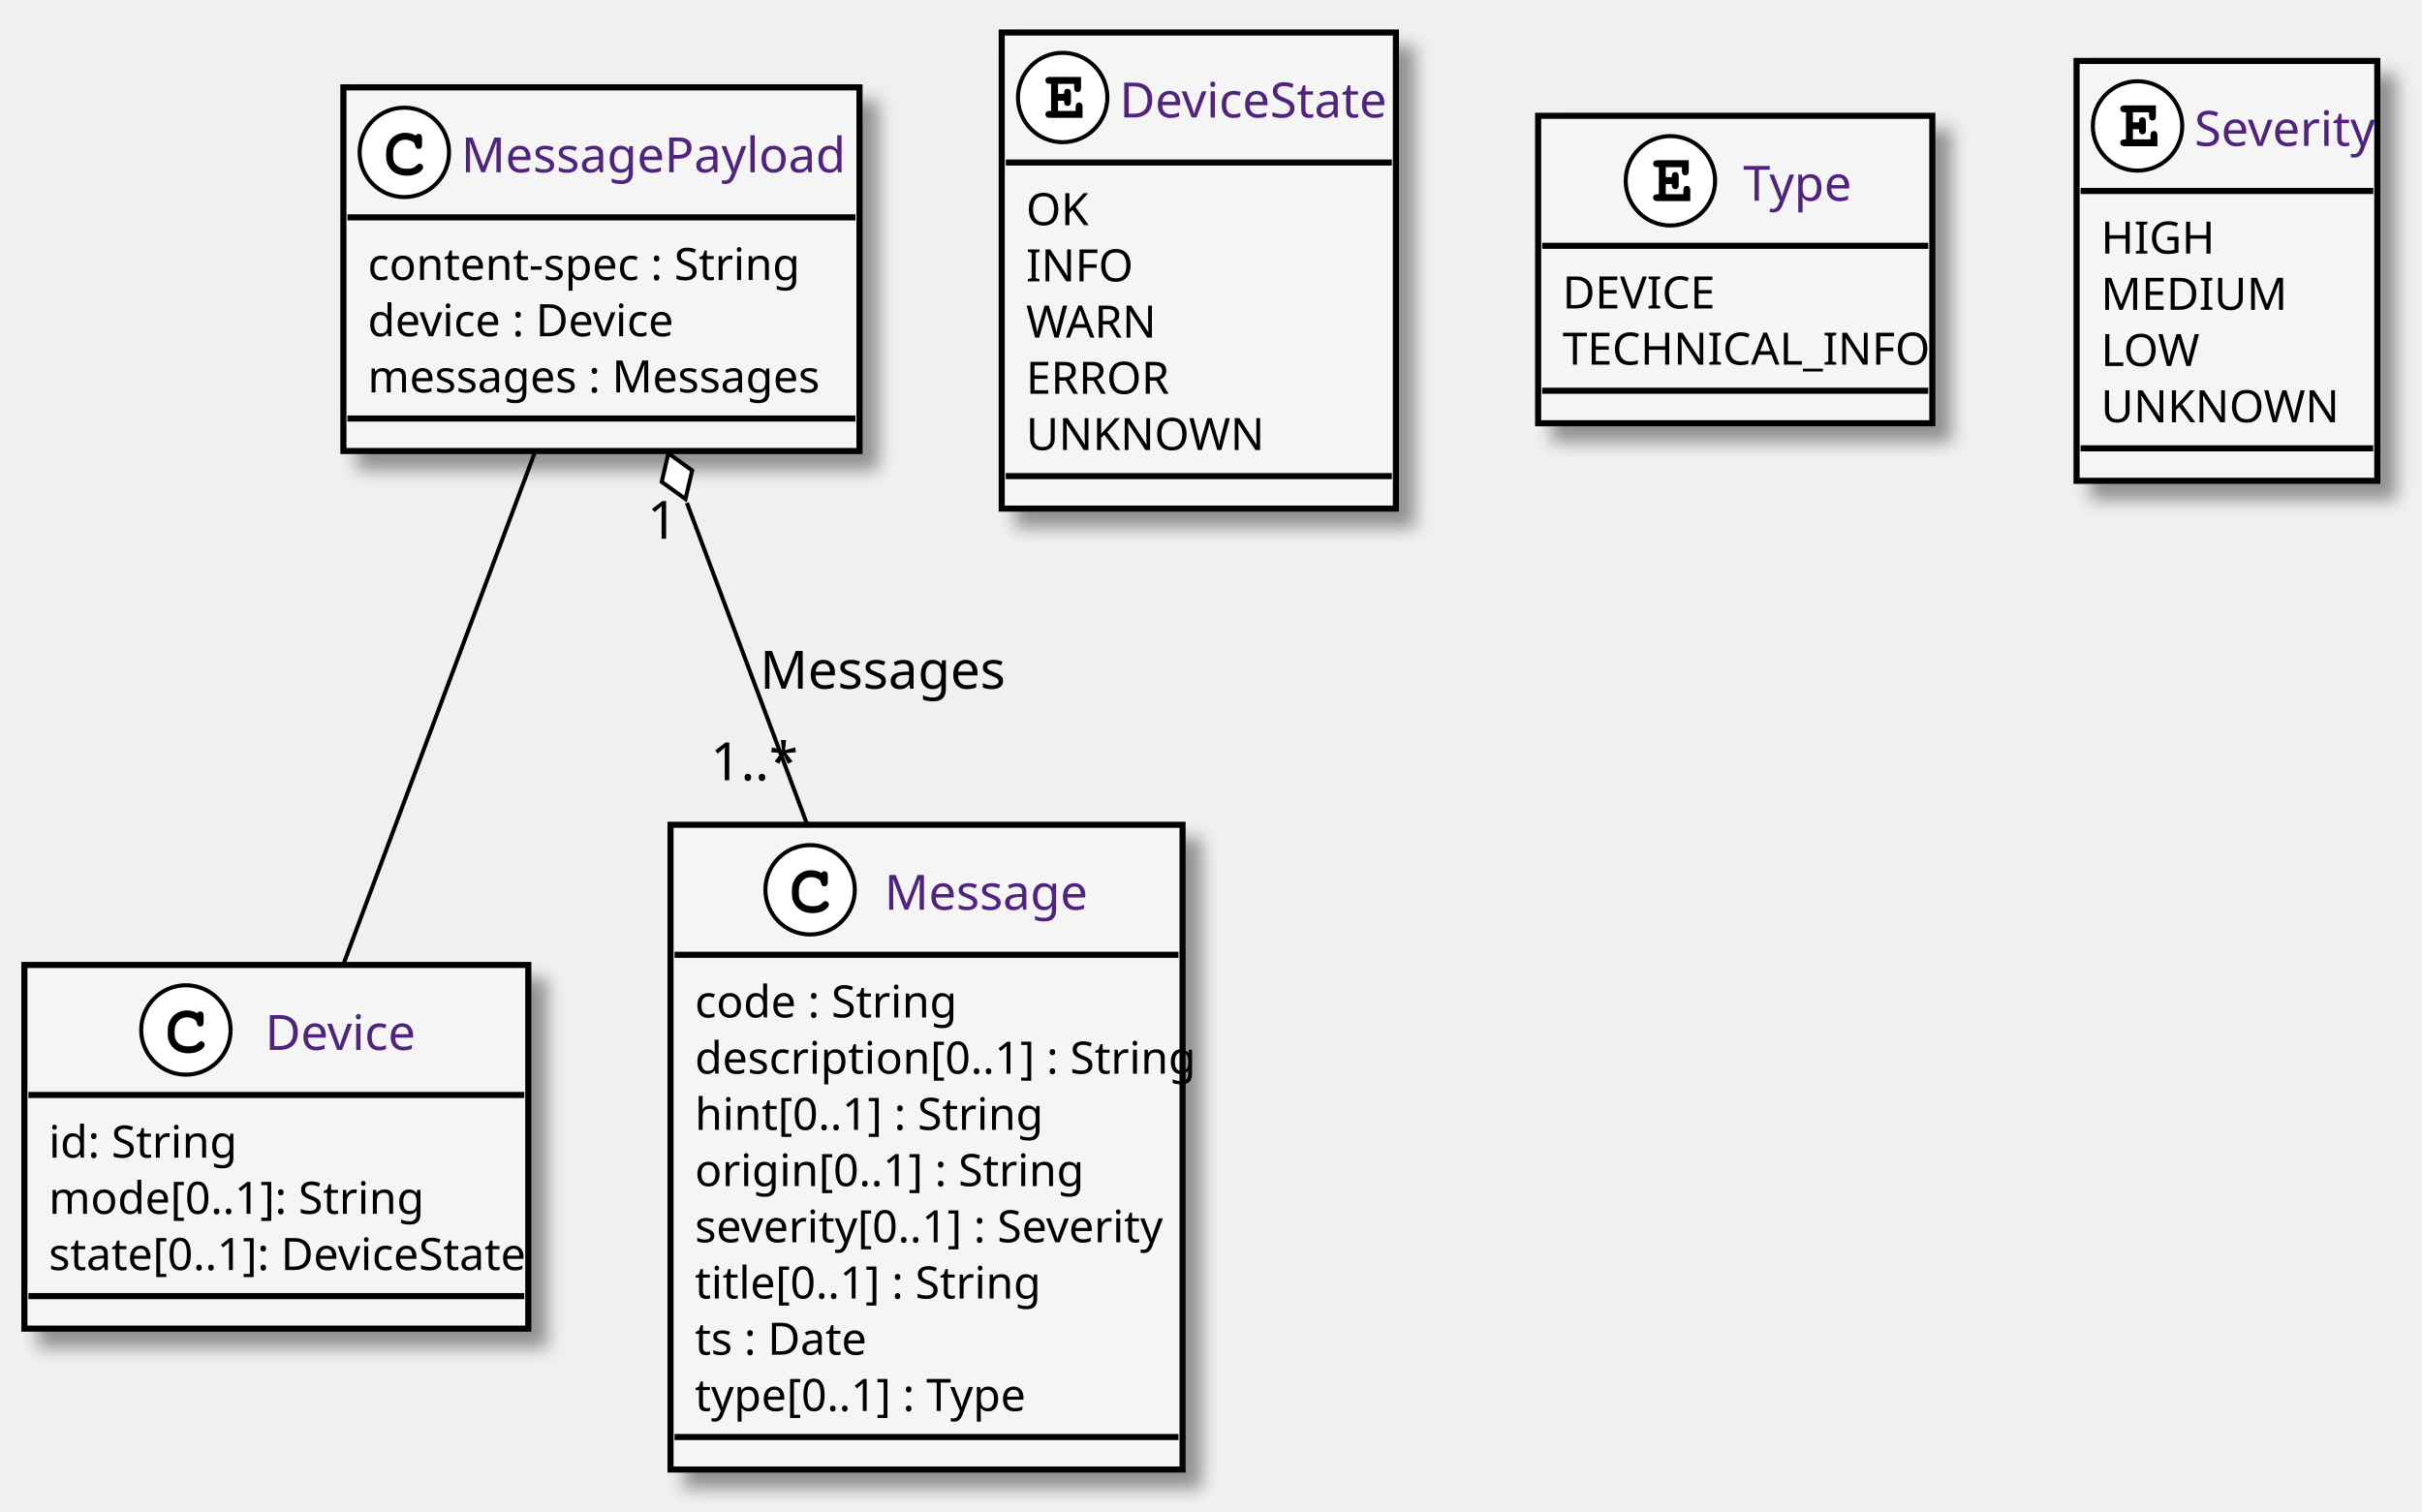
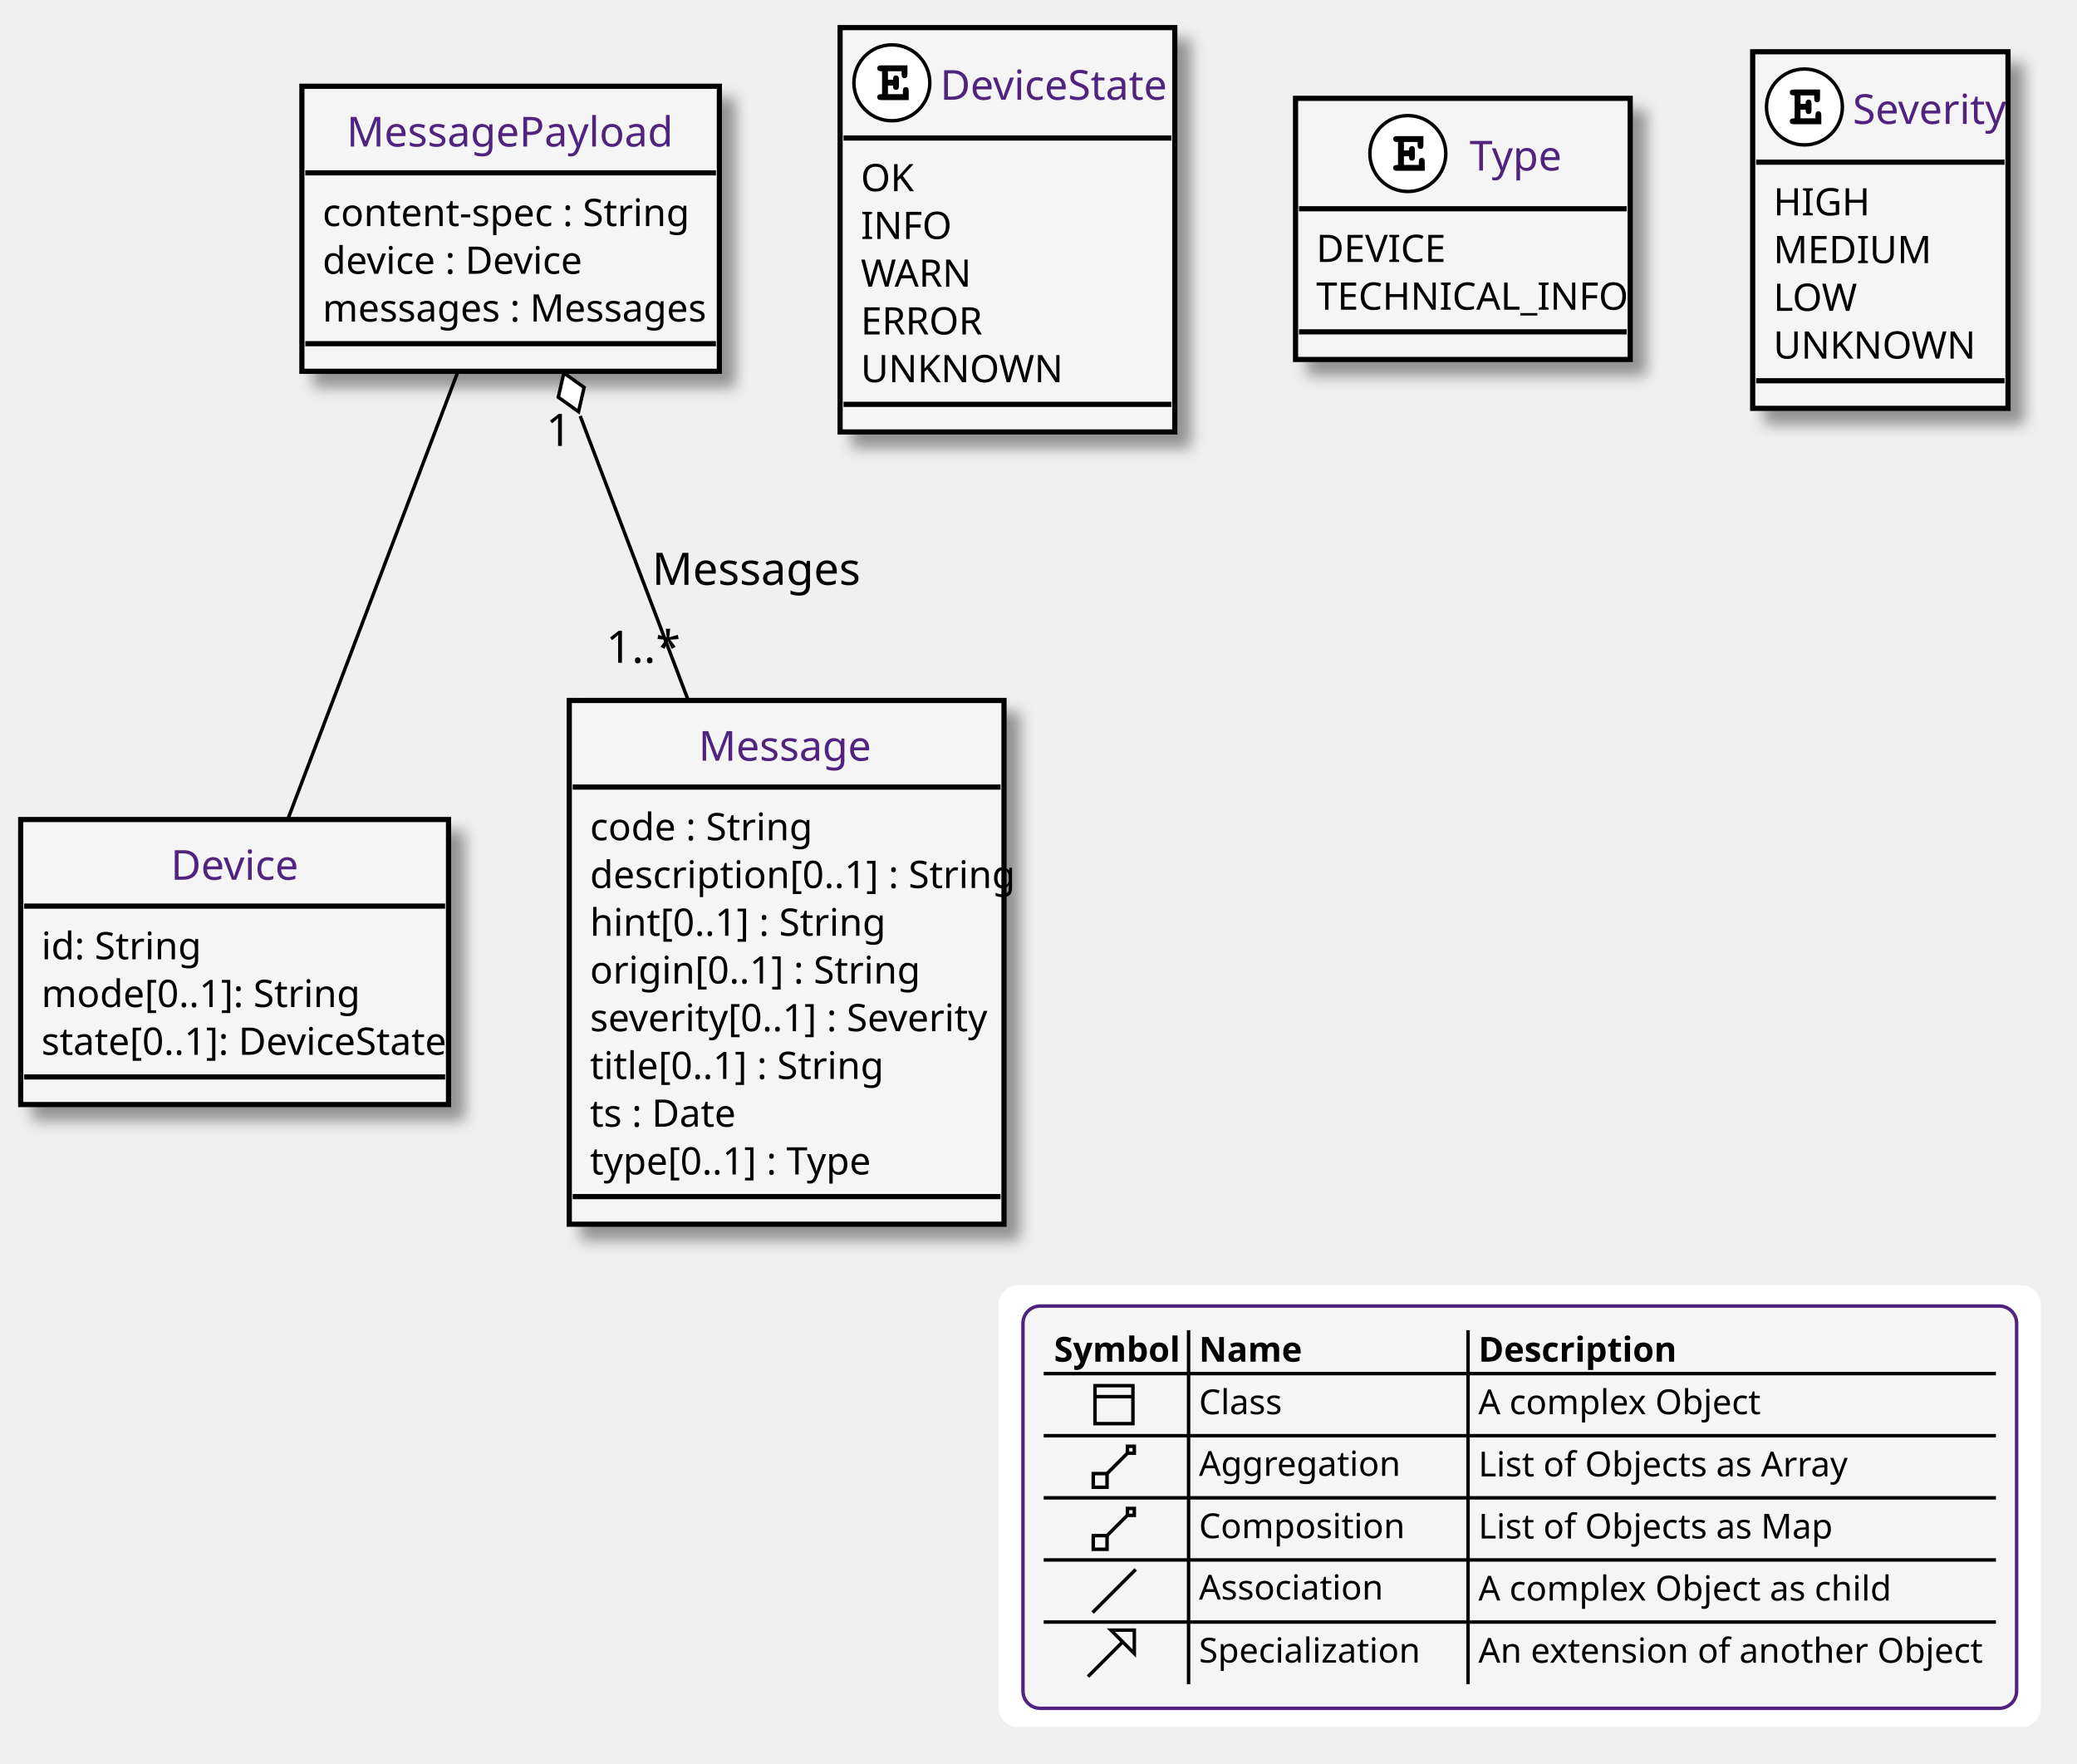
- <svg xmlns="http://www.w3.org/2000/svg" contentScriptType="application/ecmascript" contentStyleType="text/css" height="372px" preserveAspectRatio="none" style="width:596px;height:372px;" version="1.1" viewBox="0 0 596 372" width="596px" zoomAndPan="magnify">
+ <svg xmlns="http://www.w3.org/2000/svg" contentScriptType="application/ecmascript" contentStyleType="text/css" height="511px" preserveAspectRatio="none" style="width:602px;height:511px;" version="1.1" viewBox="0 0 602 511" width="602px" zoomAndPan="magnify">
  <defs>
-     <filter height="300%" id="f1g37sq2ndqul2" width="300%" x="-1" y="-1">
+     <filter height="300%" id="f1fxdhu60byhff" width="300%" x="-1" y="-1">
      <feGaussianBlur result="blurOut" stdDeviation="2.0" />
      <feColorMatrix in="blurOut" result="blurOut2" type="matrix" values="0 0 0 0 0 0 0 0 0 0 0 0 0 0 0 0 0 0 .4 0" />
      <feOffset dx="4.0" dy="4.0" in="blurOut2" result="blurOut3" />
      <feBlend in="SourceGraphic" in2="blurOut3" mode="normal" />
    </filter>
  </defs>
  <g>
-     <rect fill="#F5F5F5" filter="url(#f1g37sq2ndqul2)" height="89.508" id="Device" style="stroke: #000000; stroke-width: 1.5;" width="124" x="6" y="237.5" />
-     <ellipse cx="45.75" cy="253.5" fill="#FFFFFF" rx="11" ry="11" style="stroke: #000000; stroke-width: 1.0;" />
-     <path d="M48.516,249.375 Q48.672,249.156 48.859,249.047 Q49.047,248.938 49.266,248.938 Q49.641,248.938 49.875,249.195 Q50.109,249.453 50.109,250.062 L50.109,251.516 Q50.109,252.125 49.875,252.391 Q49.641,252.656 49.266,252.656 Q48.922,252.656 48.719,252.453 Q48.516,252.266 48.406,251.75 Q48.359,251.391 48.172,251.203 Q47.844,250.828 47.234,250.609 Q46.625,250.391 46,250.391 Q45.234,250.391 44.602,250.719 Q43.969,251.047 43.477,251.797 Q42.984,252.547 42.984,253.578 L42.984,254.672 Q42.984,255.906 43.875,256.727 Q44.766,257.547 46.359,257.547 Q47.297,257.547 47.953,257.297 Q48.344,257.141 48.766,256.703 Q49.031,256.438 49.18,256.359 Q49.328,256.281 49.531,256.281 Q49.859,256.281 50.117,256.539 Q50.375,256.797 50.375,257.141 Q50.375,257.484 50.031,257.891 Q49.531,258.469 48.734,258.797 Q47.656,259.25 46.359,259.25 Q44.844,259.25 43.641,258.625 Q42.656,258.125 41.969,257.055 Q41.281,255.984 41.281,254.703 L41.281,253.547 Q41.281,252.219 41.898,251.07 Q42.516,249.922 43.609,249.305 Q44.703,248.688 45.938,248.688 Q46.672,248.688 47.32,248.852 Q47.969,249.016 48.516,249.375 Z " />
-     <text fill="#50237F" font-family="sans-serif" font-size="12" lengthAdjust="spacingAndGlyphs" textLength="37" x="65.25" y="258.41">Device</text>
-     <line style="stroke: #000000; stroke-width: 1.5;" x1="7" x2="129" y1="269.5" y2="269.5" />
-     <text fill="#000000" font-family="sans-serif" font-size="11" lengthAdjust="spacingAndGlyphs" textLength="42" x="12" y="284.919">id: String</text>
-     <text fill="#000000" font-family="sans-serif" font-size="11" lengthAdjust="spacingAndGlyphs" textLength="84" x="12" y="298.755">mode[0..1]: String</text>
-     <text fill="#000000" font-family="sans-serif" font-size="11" lengthAdjust="spacingAndGlyphs" textLength="112" x="12" y="312.591">state[0..1]: DeviceState</text>
-     <line style="stroke: #000000; stroke-width: 1.5;" x1="7" x2="129" y1="319.008" y2="319.008" />
-     <rect fill="#F5F5F5" filter="url(#f1g37sq2ndqul2)" height="117.18" id="DeviceState" style="stroke: #000000; stroke-width: 1.5;" width="97" x="246.5" y="8" />
-     <ellipse cx="261.5" cy="24" fill="#FFFFFF" rx="11" ry="11" style="stroke: #000000; stroke-width: 1.0;" />
-     <path d="M260.359,24.797 L260.359,27.297 L264.688,27.297 L264.688,26.375 Q264.688,25.766 264.93,25.5 Q265.172,25.234 265.547,25.234 Q265.922,25.234 266.156,25.5 Q266.391,25.766 266.391,26.375 L266.391,29 L258.391,29 Q257.766,29 257.508,28.766 Q257.25,28.531 257.25,28.141 Q257.25,27.766 257.516,27.531 Q257.781,27.297 258.391,27.297 L258.656,27.297 L258.656,20.641 L258.391,20.641 Q257.766,20.641 257.508,20.406 Q257.25,20.172 257.25,19.781 Q257.25,19.406 257.508,19.172 Q257.766,18.938 258.391,18.938 L266.016,18.938 L266.016,21.531 Q266.016,22.141 265.789,22.398 Q265.562,22.656 265.172,22.656 Q264.797,22.656 264.562,22.398 Q264.328,22.141 264.328,21.531 L264.328,20.641 L260.359,20.641 L260.359,23.094 L261.844,23.094 Q261.844,22.438 261.969,22.25 Q262.234,21.844 262.703,21.844 Q263.078,21.844 263.312,22.102 Q263.547,22.359 263.547,22.969 L263.547,24.938 Q263.547,25.484 263.422,25.672 Q263.156,26.062 262.703,26.062 Q262.234,26.062 261.969,25.656 Q261.844,25.469 261.844,24.797 L260.359,24.797 Z " />
-     <text fill="#50237F" font-family="sans-serif" font-size="12" lengthAdjust="spacingAndGlyphs" textLength="65" x="275.5" y="28.91">DeviceState</text>
-     <line style="stroke: #000000; stroke-width: 1.5;" x1="247.5" x2="342.5" y1="40" y2="40" />
-     <text fill="#000000" font-family="sans-serif" font-size="11" lengthAdjust="spacingAndGlyphs" textLength="15" x="252.5" y="55.419">OK</text>
-     <text fill="#000000" font-family="sans-serif" font-size="11" lengthAdjust="spacingAndGlyphs" textLength="23" x="252.5" y="69.255">INFO</text>
-     <text fill="#000000" font-family="sans-serif" font-size="11" lengthAdjust="spacingAndGlyphs" textLength="32" x="252.5" y="83.091">WARN</text>
-     <text fill="#000000" font-family="sans-serif" font-size="11" lengthAdjust="spacingAndGlyphs" textLength="35" x="252.5" y="96.927">ERROR</text>
-     <text fill="#000000" font-family="sans-serif" font-size="11" lengthAdjust="spacingAndGlyphs" textLength="53" x="252.5" y="110.763">UNKNOWN</text>
-     <line style="stroke: #000000; stroke-width: 1.5;" x1="247.5" x2="342.5" y1="117.18" y2="117.18" />
-     <rect fill="#F5F5F5" filter="url(#f1g37sq2ndqul2)" height="89.508" id="MessagePayload" style="stroke: #000000; stroke-width: 1.5;" width="127" x="84.5" y="21.5" />
-     <ellipse cx="99.5" cy="37.5" fill="#FFFFFF" rx="11" ry="11" style="stroke: #000000; stroke-width: 1.0;" />
-     <path d="M102.266,33.375 Q102.422,33.156 102.609,33.047 Q102.797,32.938 103.016,32.938 Q103.391,32.938 103.625,33.195 Q103.859,33.453 103.859,34.062 L103.859,35.516 Q103.859,36.125 103.625,36.391 Q103.391,36.656 103.016,36.656 Q102.672,36.656 102.469,36.453 Q102.266,36.266 102.156,35.75 Q102.109,35.391 101.922,35.203 Q101.594,34.828 100.984,34.609 Q100.375,34.391 99.75,34.391 Q98.984,34.391 98.352,34.719 Q97.719,35.047 97.227,35.797 Q96.734,36.547 96.734,37.578 L96.734,38.672 Q96.734,39.906 97.625,40.727 Q98.516,41.547 100.109,41.547 Q101.047,41.547 101.703,41.297 Q102.094,41.141 102.516,40.703 Q102.781,40.438 102.93,40.359 Q103.078,40.281 103.281,40.281 Q103.609,40.281 103.867,40.539 Q104.125,40.797 104.125,41.141 Q104.125,41.484 103.781,41.891 Q103.281,42.469 102.484,42.797 Q101.406,43.25 100.109,43.25 Q98.594,43.25 97.391,42.625 Q96.406,42.125 95.719,41.055 Q95.031,39.984 95.031,38.703 L95.031,37.547 Q95.031,36.219 95.648,35.07 Q96.266,33.922 97.359,33.305 Q98.453,32.688 99.688,32.688 Q100.422,32.688 101.07,32.852 Q101.719,33.016 102.266,33.375 Z " />
-     <text fill="#50237F" font-family="sans-serif" font-size="12" lengthAdjust="spacingAndGlyphs" textLength="95" x="113.5" y="42.41">MessagePayload</text>
-     <line style="stroke: #000000; stroke-width: 1.5;" x1="85.5" x2="210.5" y1="53.5" y2="53.5" />
-     <text fill="#000000" font-family="sans-serif" font-size="11" lengthAdjust="spacingAndGlyphs" textLength="101" x="90.5" y="68.919">content-spec : String</text>
-     <text fill="#000000" font-family="sans-serif" font-size="11" lengthAdjust="spacingAndGlyphs" textLength="74" x="90.5" y="82.755">device : Device</text>
-     <text fill="#000000" font-family="sans-serif" font-size="11" lengthAdjust="spacingAndGlyphs" textLength="109" x="90.5" y="96.591">messages : Messages</text>
-     <line style="stroke: #000000; stroke-width: 1.5;" x1="85.5" x2="210.5" y1="103.008" y2="103.008" />
-     <rect fill="#F5F5F5" filter="url(#f1g37sq2ndqul2)" height="158.688" id="Message" style="stroke: #000000; stroke-width: 1.5;" width="126" x="165" y="203" />
-     <ellipse cx="199.35" cy="219" fill="#FFFFFF" rx="11" ry="11" style="stroke: #000000; stroke-width: 1.0;" />
-     <path d="M202.116,214.875 Q202.272,214.656 202.459,214.547 Q202.647,214.438 202.866,214.438 Q203.241,214.438 203.475,214.695 Q203.709,214.953 203.709,215.562 L203.709,217.016 Q203.709,217.625 203.475,217.891 Q203.241,218.156 202.866,218.156 Q202.522,218.156 202.319,217.953 Q202.116,217.766 202.006,217.25 Q201.959,216.891 201.772,216.703 Q201.444,216.328 200.834,216.109 Q200.225,215.891 199.6,215.891 Q198.834,215.891 198.202,216.219 Q197.569,216.547 197.077,217.297 Q196.584,218.047 196.584,219.078 L196.584,220.172 Q196.584,221.406 197.475,222.227 Q198.366,223.047 199.959,223.047 Q200.897,223.047 201.553,222.797 Q201.944,222.641 202.366,222.203 Q202.631,221.938 202.78,221.859 Q202.928,221.781 203.131,221.781 Q203.459,221.781 203.717,222.039 Q203.975,222.297 203.975,222.641 Q203.975,222.984 203.631,223.391 Q203.131,223.969 202.334,224.297 Q201.256,224.75 199.959,224.75 Q198.444,224.75 197.241,224.125 Q196.256,223.625 195.569,222.555 Q194.881,221.484 194.881,220.203 L194.881,219.047 Q194.881,217.719 195.498,216.57 Q196.116,215.422 197.209,214.805 Q198.303,214.188 199.537,214.188 Q200.272,214.188 200.92,214.352 Q201.569,214.516 202.116,214.875 Z " />
-     <text fill="#50237F" font-family="sans-serif" font-size="12" lengthAdjust="spacingAndGlyphs" textLength="51" x="217.65" y="223.91">Message</text>
-     <line style="stroke: #000000; stroke-width: 1.5;" x1="166" x2="290" y1="235" y2="235" />
-     <text fill="#000000" font-family="sans-serif" font-size="11" lengthAdjust="spacingAndGlyphs" textLength="61" x="171" y="250.419">code : String</text>
-     <text fill="#000000" font-family="sans-serif" font-size="11" lengthAdjust="spacingAndGlyphs" textLength="114" x="171" y="264.255">description[0..1] : String</text>
-     <text fill="#000000" font-family="sans-serif" font-size="11" lengthAdjust="spacingAndGlyphs" textLength="78" x="171" y="278.091">hint[0..1] : String</text>
-     <text fill="#000000" font-family="sans-serif" font-size="11" lengthAdjust="spacingAndGlyphs" textLength="87" x="171" y="291.927">origin[0..1] : String</text>
-     <text fill="#000000" font-family="sans-serif" font-size="11" lengthAdjust="spacingAndGlyphs" textLength="112" x="171" y="305.763">severity[0..1] : Severity</text>
-     <text fill="#000000" font-family="sans-serif" font-size="11" lengthAdjust="spacingAndGlyphs" textLength="77" x="171" y="319.599">title[0..1] : String</text>
-     <text fill="#000000" font-family="sans-serif" font-size="11" lengthAdjust="spacingAndGlyphs" textLength="40" x="171" y="333.435">ts : Date</text>
-     <text fill="#000000" font-family="sans-serif" font-size="11" lengthAdjust="spacingAndGlyphs" textLength="78" x="171" y="347.271">type[0..1] : Type</text>
-     <line style="stroke: #000000; stroke-width: 1.5;" x1="166" x2="290" y1="353.688" y2="353.688" />
-     <rect fill="#F5F5F5" filter="url(#f1g37sq2ndqul2)" height="75.672" id="Type" style="stroke: #000000; stroke-width: 1.5;" width="97" x="378.5" y="28.5" />
-     <ellipse cx="411.05" cy="44.5" fill="#FFFFFF" rx="11" ry="11" style="stroke: #000000; stroke-width: 1.0;" />
-     <path d="M409.909,45.297 L409.909,47.797 L414.238,47.797 L414.238,46.875 Q414.238,46.266 414.48,46 Q414.722,45.734 415.097,45.734 Q415.472,45.734 415.706,46 Q415.941,46.266 415.941,46.875 L415.941,49.5 L407.941,49.5 Q407.316,49.5 407.058,49.266 Q406.8,49.031 406.8,48.641 Q406.8,48.266 407.066,48.031 Q407.331,47.797 407.941,47.797 L408.206,47.797 L408.206,41.141 L407.941,41.141 Q407.316,41.141 407.058,40.906 Q406.8,40.672 406.8,40.281 Q406.8,39.906 407.058,39.672 Q407.316,39.438 407.941,39.438 L415.566,39.438 L415.566,42.031 Q415.566,42.641 415.339,42.898 Q415.113,43.156 414.722,43.156 Q414.347,43.156 414.113,42.898 Q413.878,42.641 413.878,42.031 L413.878,41.141 L409.909,41.141 L409.909,43.594 L411.394,43.594 Q411.394,42.938 411.519,42.75 Q411.784,42.344 412.253,42.344 Q412.628,42.344 412.863,42.602 Q413.097,42.859 413.097,43.469 L413.097,45.438 Q413.097,45.984 412.972,46.172 Q412.706,46.562 412.253,46.562 Q411.784,46.562 411.519,46.156 Q411.394,45.969 411.394,45.297 L409.909,45.297 Z " />
-     <text fill="#50237F" font-family="sans-serif" font-size="12" lengthAdjust="spacingAndGlyphs" textLength="26" x="428.95" y="49.41">Type</text>
-     <line style="stroke: #000000; stroke-width: 1.5;" x1="379.5" x2="474.5" y1="60.5" y2="60.5" />
-     <text fill="#000000" font-family="sans-serif" font-size="11" lengthAdjust="spacingAndGlyphs" textLength="36" x="384.5" y="75.919">DEVICE</text>
-     <text fill="#000000" font-family="sans-serif" font-size="11" lengthAdjust="spacingAndGlyphs" textLength="85" x="384.5" y="89.755">TECHNICAL_INFO</text>
-     <line style="stroke: #000000; stroke-width: 1.5;" x1="379.5" x2="474.5" y1="96.172" y2="96.172" />
-     <rect fill="#F5F5F5" filter="url(#f1g37sq2ndqul2)" height="103.344" id="Severity" style="stroke: #000000; stroke-width: 1.5;" width="74" x="511" y="15" />
-     <ellipse cx="526" cy="31" fill="#FFFFFF" rx="11" ry="11" style="stroke: #000000; stroke-width: 1.0;" />
-     <path d="M524.859,31.797 L524.859,34.297 L529.188,34.297 L529.188,33.375 Q529.188,32.766 529.43,32.5 Q529.672,32.234 530.047,32.234 Q530.422,32.234 530.656,32.5 Q530.891,32.766 530.891,33.375 L530.891,36 L522.891,36 Q522.266,36 522.008,35.766 Q521.75,35.531 521.75,35.141 Q521.75,34.766 522.016,34.531 Q522.281,34.297 522.891,34.297 L523.156,34.297 L523.156,27.641 L522.891,27.641 Q522.266,27.641 522.008,27.406 Q521.75,27.172 521.75,26.781 Q521.75,26.406 522.008,26.172 Q522.266,25.938 522.891,25.938 L530.516,25.938 L530.516,28.531 Q530.516,29.141 530.289,29.398 Q530.062,29.656 529.672,29.656 Q529.297,29.656 529.062,29.398 Q528.828,29.141 528.828,28.531 L528.828,27.641 L524.859,27.641 L524.859,30.094 L526.344,30.094 Q526.344,29.438 526.469,29.25 Q526.734,28.844 527.203,28.844 Q527.578,28.844 527.812,29.102 Q528.047,29.359 528.047,29.969 L528.047,31.938 Q528.047,32.484 527.922,32.672 Q527.656,33.062 527.203,33.062 Q526.734,33.062 526.469,32.656 Q526.344,32.469 526.344,31.797 L524.859,31.797 Z " />
-     <text fill="#50237F" font-family="sans-serif" font-size="12" lengthAdjust="spacingAndGlyphs" textLength="42" x="540" y="35.91">Severity</text>
-     <line style="stroke: #000000; stroke-width: 1.5;" x1="512" x2="584" y1="47" y2="47" />
-     <text fill="#000000" font-family="sans-serif" font-size="11" lengthAdjust="spacingAndGlyphs" textLength="24" x="517" y="62.419">HIGH</text>
-     <text fill="#000000" font-family="sans-serif" font-size="11" lengthAdjust="spacingAndGlyphs" textLength="38" x="517" y="76.255">MEDIUM</text>
-     <text fill="#000000" font-family="sans-serif" font-size="11" lengthAdjust="spacingAndGlyphs" textLength="24" x="517" y="90.091">LOW</text>
-     <text fill="#000000" font-family="sans-serif" font-size="11" lengthAdjust="spacingAndGlyphs" textLength="53" x="517" y="103.927">UNKNOWN</text>
-     <line style="stroke: #000000; stroke-width: 1.5;" x1="512" x2="584" y1="110.344" y2="110.344" />
-     <path d="M131.521,111.581 C117.753,148.41 98.219,200.663 84.458,237.476 " fill="none" id="MessagePayload-Device" style="stroke: #000000; stroke-width: 1.0;" />
-     <path d="M169.039,123.779 C178.078,147.959 188.798,176.635 198.602,202.861 " fill="none" id="MessagePayload-Message" style="stroke: #000000; stroke-width: 1.0;" />
-     <polygon fill="#FFFFFF" points="164.479,111.581,162.834,118.602,168.681,122.821,170.327,115.8,164.479,111.581" style="stroke: #000000; stroke-width: 1.0;" />
-     <text fill="#000000" font-family="sans-serif" font-size="13" lengthAdjust="spacingAndGlyphs" textLength="60" x="187" y="169.495">Messages</text>
-     <text fill="#000000" font-family="sans-serif" font-size="13" lengthAdjust="spacingAndGlyphs" textLength="7" x="159.304" y="132.6">1</text>
-     <text fill="#000000" font-family="sans-serif" font-size="13" lengthAdjust="spacingAndGlyphs" textLength="20" x="174.847" y="192.035">1..*</text>
+     <rect fill="#F5F5F5" filter="url(#f1fxdhu60byhff)" height="82.602" id="Device" style="stroke: #000000; stroke-width: 1.5;" width="124" x="6" y="237.5" />
+     <text fill="#50237F" font-family="sans-serif" font-size="12" lengthAdjust="spacingAndGlyphs" textLength="37" x="49.5" y="254.957">Device</text>
+     <line style="stroke: #000000; stroke-width: 1.5;" x1="7" x2="129" y1="262.594" y2="262.594" />
+     <text fill="#000000" font-family="sans-serif" font-size="11" lengthAdjust="spacingAndGlyphs" textLength="42" x="12" y="278.013">id: String</text>
+     <text fill="#000000" font-family="sans-serif" font-size="11" lengthAdjust="spacingAndGlyphs" textLength="84" x="12" y="291.849">mode[0..1]: String</text>
+     <text fill="#000000" font-family="sans-serif" font-size="11" lengthAdjust="spacingAndGlyphs" textLength="112" x="12" y="305.685">state[0..1]: DeviceState</text>
+     <line style="stroke: #000000; stroke-width: 1.5;" x1="7" x2="129" y1="312.102" y2="312.102" />
+     <rect fill="#F5F5F5" filter="url(#f1fxdhu60byhff)" height="117.18" id="DeviceState" style="stroke: #000000; stroke-width: 1.5;" width="97" x="243.5" y="8" />
+     <ellipse cx="258.5" cy="24" fill="#FFFFFF" rx="11" ry="11" style="stroke: #000000; stroke-width: 1.0;" />
+     <path d="M257.359,24.797 L257.359,27.297 L261.688,27.297 L261.688,26.375 Q261.688,25.766 261.93,25.5 Q262.172,25.234 262.547,25.234 Q262.922,25.234 263.156,25.5 Q263.391,25.766 263.391,26.375 L263.391,29 L255.391,29 Q254.766,29 254.508,28.766 Q254.25,28.531 254.25,28.141 Q254.25,27.766 254.516,27.531 Q254.781,27.297 255.391,27.297 L255.656,27.297 L255.656,20.641 L255.391,20.641 Q254.766,20.641 254.508,20.406 Q254.25,20.172 254.25,19.781 Q254.25,19.406 254.508,19.172 Q254.766,18.938 255.391,18.938 L263.016,18.938 L263.016,21.531 Q263.016,22.141 262.789,22.398 Q262.562,22.656 262.172,22.656 Q261.797,22.656 261.562,22.398 Q261.328,22.141 261.328,21.531 L261.328,20.641 L257.359,20.641 L257.359,23.094 L258.844,23.094 Q258.844,22.438 258.969,22.25 Q259.234,21.844 259.703,21.844 Q260.078,21.844 260.312,22.102 Q260.547,22.359 260.547,22.969 L260.547,24.938 Q260.547,25.484 260.422,25.672 Q260.156,26.062 259.703,26.062 Q259.234,26.062 258.969,25.656 Q258.844,25.469 258.844,24.797 L257.359,24.797 Z " />
+     <text fill="#50237F" font-family="sans-serif" font-size="12" lengthAdjust="spacingAndGlyphs" textLength="65" x="272.5" y="28.91">DeviceState</text>
+     <line style="stroke: #000000; stroke-width: 1.5;" x1="244.5" x2="339.5" y1="40" y2="40" />
+     <text fill="#000000" font-family="sans-serif" font-size="11" lengthAdjust="spacingAndGlyphs" textLength="15" x="249.5" y="55.419">OK</text>
+     <text fill="#000000" font-family="sans-serif" font-size="11" lengthAdjust="spacingAndGlyphs" textLength="23" x="249.5" y="69.255">INFO</text>
+     <text fill="#000000" font-family="sans-serif" font-size="11" lengthAdjust="spacingAndGlyphs" textLength="32" x="249.5" y="83.091">WARN</text>
+     <text fill="#000000" font-family="sans-serif" font-size="11" lengthAdjust="spacingAndGlyphs" textLength="35" x="249.5" y="96.927">ERROR</text>
+     <text fill="#000000" font-family="sans-serif" font-size="11" lengthAdjust="spacingAndGlyphs" textLength="53" x="249.5" y="110.763">UNKNOWN</text>
+     <line style="stroke: #000000; stroke-width: 1.5;" x1="244.5" x2="339.5" y1="117.18" y2="117.18" />
+     <rect fill="#F5F5F5" filter="url(#f1fxdhu60byhff)" height="82.602" id="MessagePayload" style="stroke: #000000; stroke-width: 1.5;" width="121" x="87.5" y="25" />
+     <text fill="#50237F" font-family="sans-serif" font-size="12" lengthAdjust="spacingAndGlyphs" textLength="95" x="100.5" y="42.457">MessagePayload</text>
+     <line style="stroke: #000000; stroke-width: 1.5;" x1="88.5" x2="207.5" y1="50.094" y2="50.094" />
+     <text fill="#000000" font-family="sans-serif" font-size="11" lengthAdjust="spacingAndGlyphs" textLength="101" x="93.5" y="65.513">content-spec : String</text>
+     <text fill="#000000" font-family="sans-serif" font-size="11" lengthAdjust="spacingAndGlyphs" textLength="74" x="93.5" y="79.349">device : Device</text>
+     <text fill="#000000" font-family="sans-serif" font-size="11" lengthAdjust="spacingAndGlyphs" textLength="109" x="93.5" y="93.185">messages : Messages</text>
+     <line style="stroke: #000000; stroke-width: 1.5;" x1="88.5" x2="207.5" y1="99.602" y2="99.602" />
+     <rect fill="#F5F5F5" filter="url(#f1fxdhu60byhff)" height="151.781" id="Message" style="stroke: #000000; stroke-width: 1.5;" width="126" x="165" y="203" />
+     <text fill="#50237F" font-family="sans-serif" font-size="12" lengthAdjust="spacingAndGlyphs" textLength="51" x="202.5" y="220.457">Message</text>
+     <line style="stroke: #000000; stroke-width: 1.5;" x1="166" x2="290" y1="228.094" y2="228.094" />
+     <text fill="#000000" font-family="sans-serif" font-size="11" lengthAdjust="spacingAndGlyphs" textLength="61" x="171" y="243.513">code : String</text>
+     <text fill="#000000" font-family="sans-serif" font-size="11" lengthAdjust="spacingAndGlyphs" textLength="114" x="171" y="257.349">description[0..1] : String</text>
+     <text fill="#000000" font-family="sans-serif" font-size="11" lengthAdjust="spacingAndGlyphs" textLength="78" x="171" y="271.185">hint[0..1] : String</text>
+     <text fill="#000000" font-family="sans-serif" font-size="11" lengthAdjust="spacingAndGlyphs" textLength="87" x="171" y="285.021">origin[0..1] : String</text>
+     <text fill="#000000" font-family="sans-serif" font-size="11" lengthAdjust="spacingAndGlyphs" textLength="112" x="171" y="298.856">severity[0..1] : Severity</text>
+     <text fill="#000000" font-family="sans-serif" font-size="11" lengthAdjust="spacingAndGlyphs" textLength="77" x="171" y="312.692">title[0..1] : String</text>
+     <text fill="#000000" font-family="sans-serif" font-size="11" lengthAdjust="spacingAndGlyphs" textLength="40" x="171" y="326.528">ts : Date</text>
+     <text fill="#000000" font-family="sans-serif" font-size="11" lengthAdjust="spacingAndGlyphs" textLength="78" x="171" y="340.364">type[0..1] : Type</text>
+     <line style="stroke: #000000; stroke-width: 1.5;" x1="166" x2="290" y1="346.781" y2="346.781" />
+     <rect fill="#F5F5F5" filter="url(#f1fxdhu60byhff)" height="75.672" id="Type" style="stroke: #000000; stroke-width: 1.5;" width="97" x="375.5" y="28.5" />
+     <ellipse cx="408.05" cy="44.5" fill="#FFFFFF" rx="11" ry="11" style="stroke: #000000; stroke-width: 1.0;" />
+     <path d="M406.909,45.297 L406.909,47.797 L411.238,47.797 L411.238,46.875 Q411.238,46.266 411.48,46 Q411.722,45.734 412.097,45.734 Q412.472,45.734 412.706,46 Q412.941,46.266 412.941,46.875 L412.941,49.5 L404.941,49.5 Q404.316,49.5 404.058,49.266 Q403.8,49.031 403.8,48.641 Q403.8,48.266 404.066,48.031 Q404.331,47.797 404.941,47.797 L405.206,47.797 L405.206,41.141 L404.941,41.141 Q404.316,41.141 404.058,40.906 Q403.8,40.672 403.8,40.281 Q403.8,39.906 404.058,39.672 Q404.316,39.438 404.941,39.438 L412.566,39.438 L412.566,42.031 Q412.566,42.641 412.339,42.898 Q412.113,43.156 411.722,43.156 Q411.347,43.156 411.113,42.898 Q410.878,42.641 410.878,42.031 L410.878,41.141 L406.909,41.141 L406.909,43.594 L408.394,43.594 Q408.394,42.938 408.519,42.75 Q408.784,42.344 409.253,42.344 Q409.628,42.344 409.863,42.602 Q410.097,42.859 410.097,43.469 L410.097,45.438 Q410.097,45.984 409.972,46.172 Q409.706,46.562 409.253,46.562 Q408.784,46.562 408.519,46.156 Q408.394,45.969 408.394,45.297 L406.909,45.297 Z " />
+     <text fill="#50237F" font-family="sans-serif" font-size="12" lengthAdjust="spacingAndGlyphs" textLength="26" x="425.95" y="49.41">Type</text>
+     <line style="stroke: #000000; stroke-width: 1.5;" x1="376.5" x2="471.5" y1="60.5" y2="60.5" />
+     <text fill="#000000" font-family="sans-serif" font-size="11" lengthAdjust="spacingAndGlyphs" textLength="36" x="381.5" y="75.919">DEVICE</text>
+     <text fill="#000000" font-family="sans-serif" font-size="11" lengthAdjust="spacingAndGlyphs" textLength="85" x="381.5" y="89.755">TECHNICAL_INFO</text>
+     <line style="stroke: #000000; stroke-width: 1.5;" x1="376.5" x2="471.5" y1="96.172" y2="96.172" />
+     <rect fill="#F5F5F5" filter="url(#f1fxdhu60byhff)" height="103.344" id="Severity" style="stroke: #000000; stroke-width: 1.5;" width="74" x="508" y="15" />
+     <ellipse cx="523" cy="31" fill="#FFFFFF" rx="11" ry="11" style="stroke: #000000; stroke-width: 1.0;" />
+     <path d="M521.859,31.797 L521.859,34.297 L526.188,34.297 L526.188,33.375 Q526.188,32.766 526.43,32.5 Q526.672,32.234 527.047,32.234 Q527.422,32.234 527.656,32.5 Q527.891,32.766 527.891,33.375 L527.891,36 L519.891,36 Q519.266,36 519.008,35.766 Q518.75,35.531 518.75,35.141 Q518.75,34.766 519.016,34.531 Q519.281,34.297 519.891,34.297 L520.156,34.297 L520.156,27.641 L519.891,27.641 Q519.266,27.641 519.008,27.406 Q518.75,27.172 518.75,26.781 Q518.75,26.406 519.008,26.172 Q519.266,25.938 519.891,25.938 L527.516,25.938 L527.516,28.531 Q527.516,29.141 527.289,29.398 Q527.062,29.656 526.672,29.656 Q526.297,29.656 526.062,29.398 Q525.828,29.141 525.828,28.531 L525.828,27.641 L521.859,27.641 L521.859,30.094 L523.344,30.094 Q523.344,29.438 523.469,29.25 Q523.734,28.844 524.203,28.844 Q524.578,28.844 524.812,29.102 Q525.047,29.359 525.047,29.969 L525.047,31.938 Q525.047,32.484 524.922,32.672 Q524.656,33.062 524.203,33.062 Q523.734,33.062 523.469,32.656 Q523.344,32.469 523.344,31.797 L521.859,31.797 Z " />
+     <text fill="#50237F" font-family="sans-serif" font-size="12" lengthAdjust="spacingAndGlyphs" textLength="42" x="537" y="35.91">Severity</text>
+     <line style="stroke: #000000; stroke-width: 1.5;" x1="509" x2="581" y1="47" y2="47" />
+     <text fill="#000000" font-family="sans-serif" font-size="11" lengthAdjust="spacingAndGlyphs" textLength="24" x="514" y="62.419">HIGH</text>
+     <text fill="#000000" font-family="sans-serif" font-size="11" lengthAdjust="spacingAndGlyphs" textLength="38" x="514" y="76.255">MEDIUM</text>
+     <text fill="#000000" font-family="sans-serif" font-size="11" lengthAdjust="spacingAndGlyphs" textLength="24" x="514" y="90.091">LOW</text>
+     <text fill="#000000" font-family="sans-serif" font-size="11" lengthAdjust="spacingAndGlyphs" textLength="53" x="514" y="103.927">UNKNOWN</text>
+     <line style="stroke: #000000; stroke-width: 1.5;" x1="509" x2="581" y1="110.344" y2="110.344" />
+     <path d="M132.575,108.087 C118.454,145.242 97.662,199.951 83.514,237.18 " fill="none" id="MessagePayload-Device" style="stroke: #000000; stroke-width: 1.0;" />
+     <path d="M168.166,120.563 C177.609,145.408 189.025,175.448 199.344,202.599 " fill="none" id="MessagePayload-Message" style="stroke: #000000; stroke-width: 1.0;" />
+     <polygon fill="#FFFFFF" points="163.425,108.087,161.818,115.117,167.688,119.304,169.296,112.274,163.425,108.087" style="stroke: #000000; stroke-width: 1.0;" />
+     <text fill="#000000" font-family="sans-serif" font-size="13" lengthAdjust="spacingAndGlyphs" textLength="60" x="189" y="169.495">Messages</text>
+     <text fill="#000000" font-family="sans-serif" font-size="13" lengthAdjust="spacingAndGlyphs" textLength="7" x="158.251" y="129.232">1</text>
+     <text fill="#000000" font-family="sans-serif" font-size="13" lengthAdjust="spacingAndGlyphs" textLength="20" x="175.66" y="192.077">1..*</text>
+     <rect fill="#FFFFFF" height="127" rx="5" ry="5" style="stroke: #FFFFFF; stroke-width: 1.0;" width="301" x="290" y="373" />
+     <svg x="296" y="378">
+       <rect x=".5" y=".5" width="288" height="116.58" rx="5" ry="5" fill="#f5f5f5" stroke="#50237f" />
+       <text transform="translate(-504.5 -714.76)" x="514" y="731.381" fill="#000000" font-family="sans-serif" font-size="10px" font-weight="bold" lengthAdjust="spacingAndGlyphs" textLength="36">Symbol</text>
+       <text transform="translate(-504.5 -714.76)" x="556" y="731.381" fill="#000000" font-family="sans-serif" font-size="10px" font-weight="bold" lengthAdjust="spacingAndGlyphs" textLength="28">Name</text>
+       <text transform="translate(-504.5 -714.76)" x="637" y="731.381" fill="#000000" font-family="sans-serif" font-size="10px" font-weight="bold" lengthAdjust="spacingAndGlyphs" textLength="56">Description</text>
+       <text transform="translate(-504.5,-713.5)" x="523" y="749.381" fill="#000000" font-family="sans-serif" font-size="10px" lengthAdjust="spacingAndGlyphs" textLength="0" />
+       <text transform="translate(-504.5 -712.11)" x="556" y="743.959" fill="#000000" font-family="sans-serif" font-size="10px" lengthAdjust="spacingAndGlyphs" textLength="24">Class</text>
+       <text transform="translate(-504.5 -712.11)" x="637" y="743.959" fill="#000000" font-family="sans-serif" font-size="10px" lengthAdjust="spacingAndGlyphs" textLength="86">A complex Object</text>
+       <text transform="translate(-504.5,-713.5)" x="523" y="767.381" fill="#000000" font-family="sans-serif" font-size="10px" lengthAdjust="spacingAndGlyphs" textLength="0" />
+       <text transform="translate(-504.5 -712.25)" x="556" y="761.959" fill="#000000" font-family="sans-serif" font-size="10px" lengthAdjust="spacingAndGlyphs" textLength="58">Aggregation</text>
+       <text transform="translate(-504.5 -712.09)" x="637" y="761.959" fill="#000000" font-family="sans-serif" font-size="10px" lengthAdjust="spacingAndGlyphs" textLength="107">List of Objects as Array</text>
+       <text transform="translate(-504.5,-713.5)" x="523" y="785.381" fill="#000000" font-family="sans-serif" font-size="10px" lengthAdjust="spacingAndGlyphs" textLength="0" />
+       <text transform="translate(-504.5 -712.19)" x="556" y="779.959" fill="#000000" font-family="sans-serif" font-size="10px" lengthAdjust="spacingAndGlyphs" textLength="59">Composition</text>
+       <text transform="translate(-504.5 -712.09)" x="637" y="779.959" fill="#000000" font-family="sans-serif" font-size="10px" lengthAdjust="spacingAndGlyphs" textLength="104">List of Objects as Map</text>
+       <text transform="translate(-504.5,-713.5)" x="523" y="803.381" fill="#000000" font-family="sans-serif" font-size="10px" lengthAdjust="spacingAndGlyphs" textLength="0" />
+       <text transform="translate(-504.5 -712.39)" x="556" y="797.959" fill="#000000" font-family="sans-serif" font-size="10px" lengthAdjust="spacingAndGlyphs" textLength="54">Association</text>
+       <text transform="translate(-504.5 -712.11)" x="637" y="797.959" fill="#000000" font-family="sans-serif" font-size="10px" lengthAdjust="spacingAndGlyphs" textLength="126">A complex Object as child</text>
+       <text transform="translate(-504.5,-713.5)" x="523" y="821.381" fill="#000000" font-family="sans-serif" font-size="10px" lengthAdjust="spacingAndGlyphs" textLength="0" />
+       <text transform="translate(-504.5 -712.14)" x="556" y="815.959" fill="#000000" font-family="sans-serif" font-size="10px" lengthAdjust="spacingAndGlyphs" textLength="69">Specialization</text>
+       <text transform="translate(-504.5 -712.09)" x="637" y="815.959" fill="#000000" font-family="sans-serif" font-size="10px" lengthAdjust="spacingAndGlyphs" textLength="147">An extension of another Object</text>
+       <line x1="6.5" x2="282.5" y1="20.078" y2="20.078" stroke="#000" />
+       <line x1="6.5" x2="282.5" y1="38.078" y2="38.078" stroke="#000" />
+       <line x1="6.5" x2="282.5" y1="56.078" y2="56.078" stroke="#000" />
+       <line x1="6.5" x2="282.5" y1="74.078" y2="74.078" stroke="#000" />
+       <line x1="6.5" x2="282.5" y1="92.078" y2="92.078" stroke="#000" />
+       <line x1="48.5" x2="48.5" y1="7.5" y2="110.08" stroke="#000" />
+       <line x1="129.5" x2="129.5" y1="7.5" y2="110.08" stroke="#000" />
+       <path d="m20.871 26.751h12m-11.5-3.173h11v11h-11z" fill="none" stroke="#000" stroke-width="1px" />
+       <g transform="translate(0 1.5453)" fill="none" stroke="#000">
+         <path d="m24.935 47.446 5.659-5.659" stroke-linecap="square" stroke-width="1px" />
+         <rect x="20.869" y="47.512" width="4" height="3.961" ry="0" />
+         <rect x="30.774" y="39.593" width="2" height="2" ry="0" />
+       </g>
+       <path d="m21.038 88.97 11.784-11.784" fill="none" stroke="#000" stroke-linecap="square" stroke-width="1px" />
+       <g transform="translate(0 .78224)" fill="none" stroke="#000">
+         <path d="m25.986 93.638h6.788v6.788z" />
+         <path d="m19.701 106.75 9.668-9.668" stroke-linecap="square" stroke-width="1px" />
+       </g>
+       <g transform="translate(0 1.3665)" fill="none" stroke="#000">
+         <path d="m24.935 65.602 5.659-5.659" stroke-linecap="square" stroke-width="1px" />
+         <rect x="20.869" y="65.668" width="4" height="3.961" ry="0" />
+         <rect x="30.774" y="57.795" width="2" height="2" ry="0" />
+       </g>
+     </svg>
  </g>
</svg>
